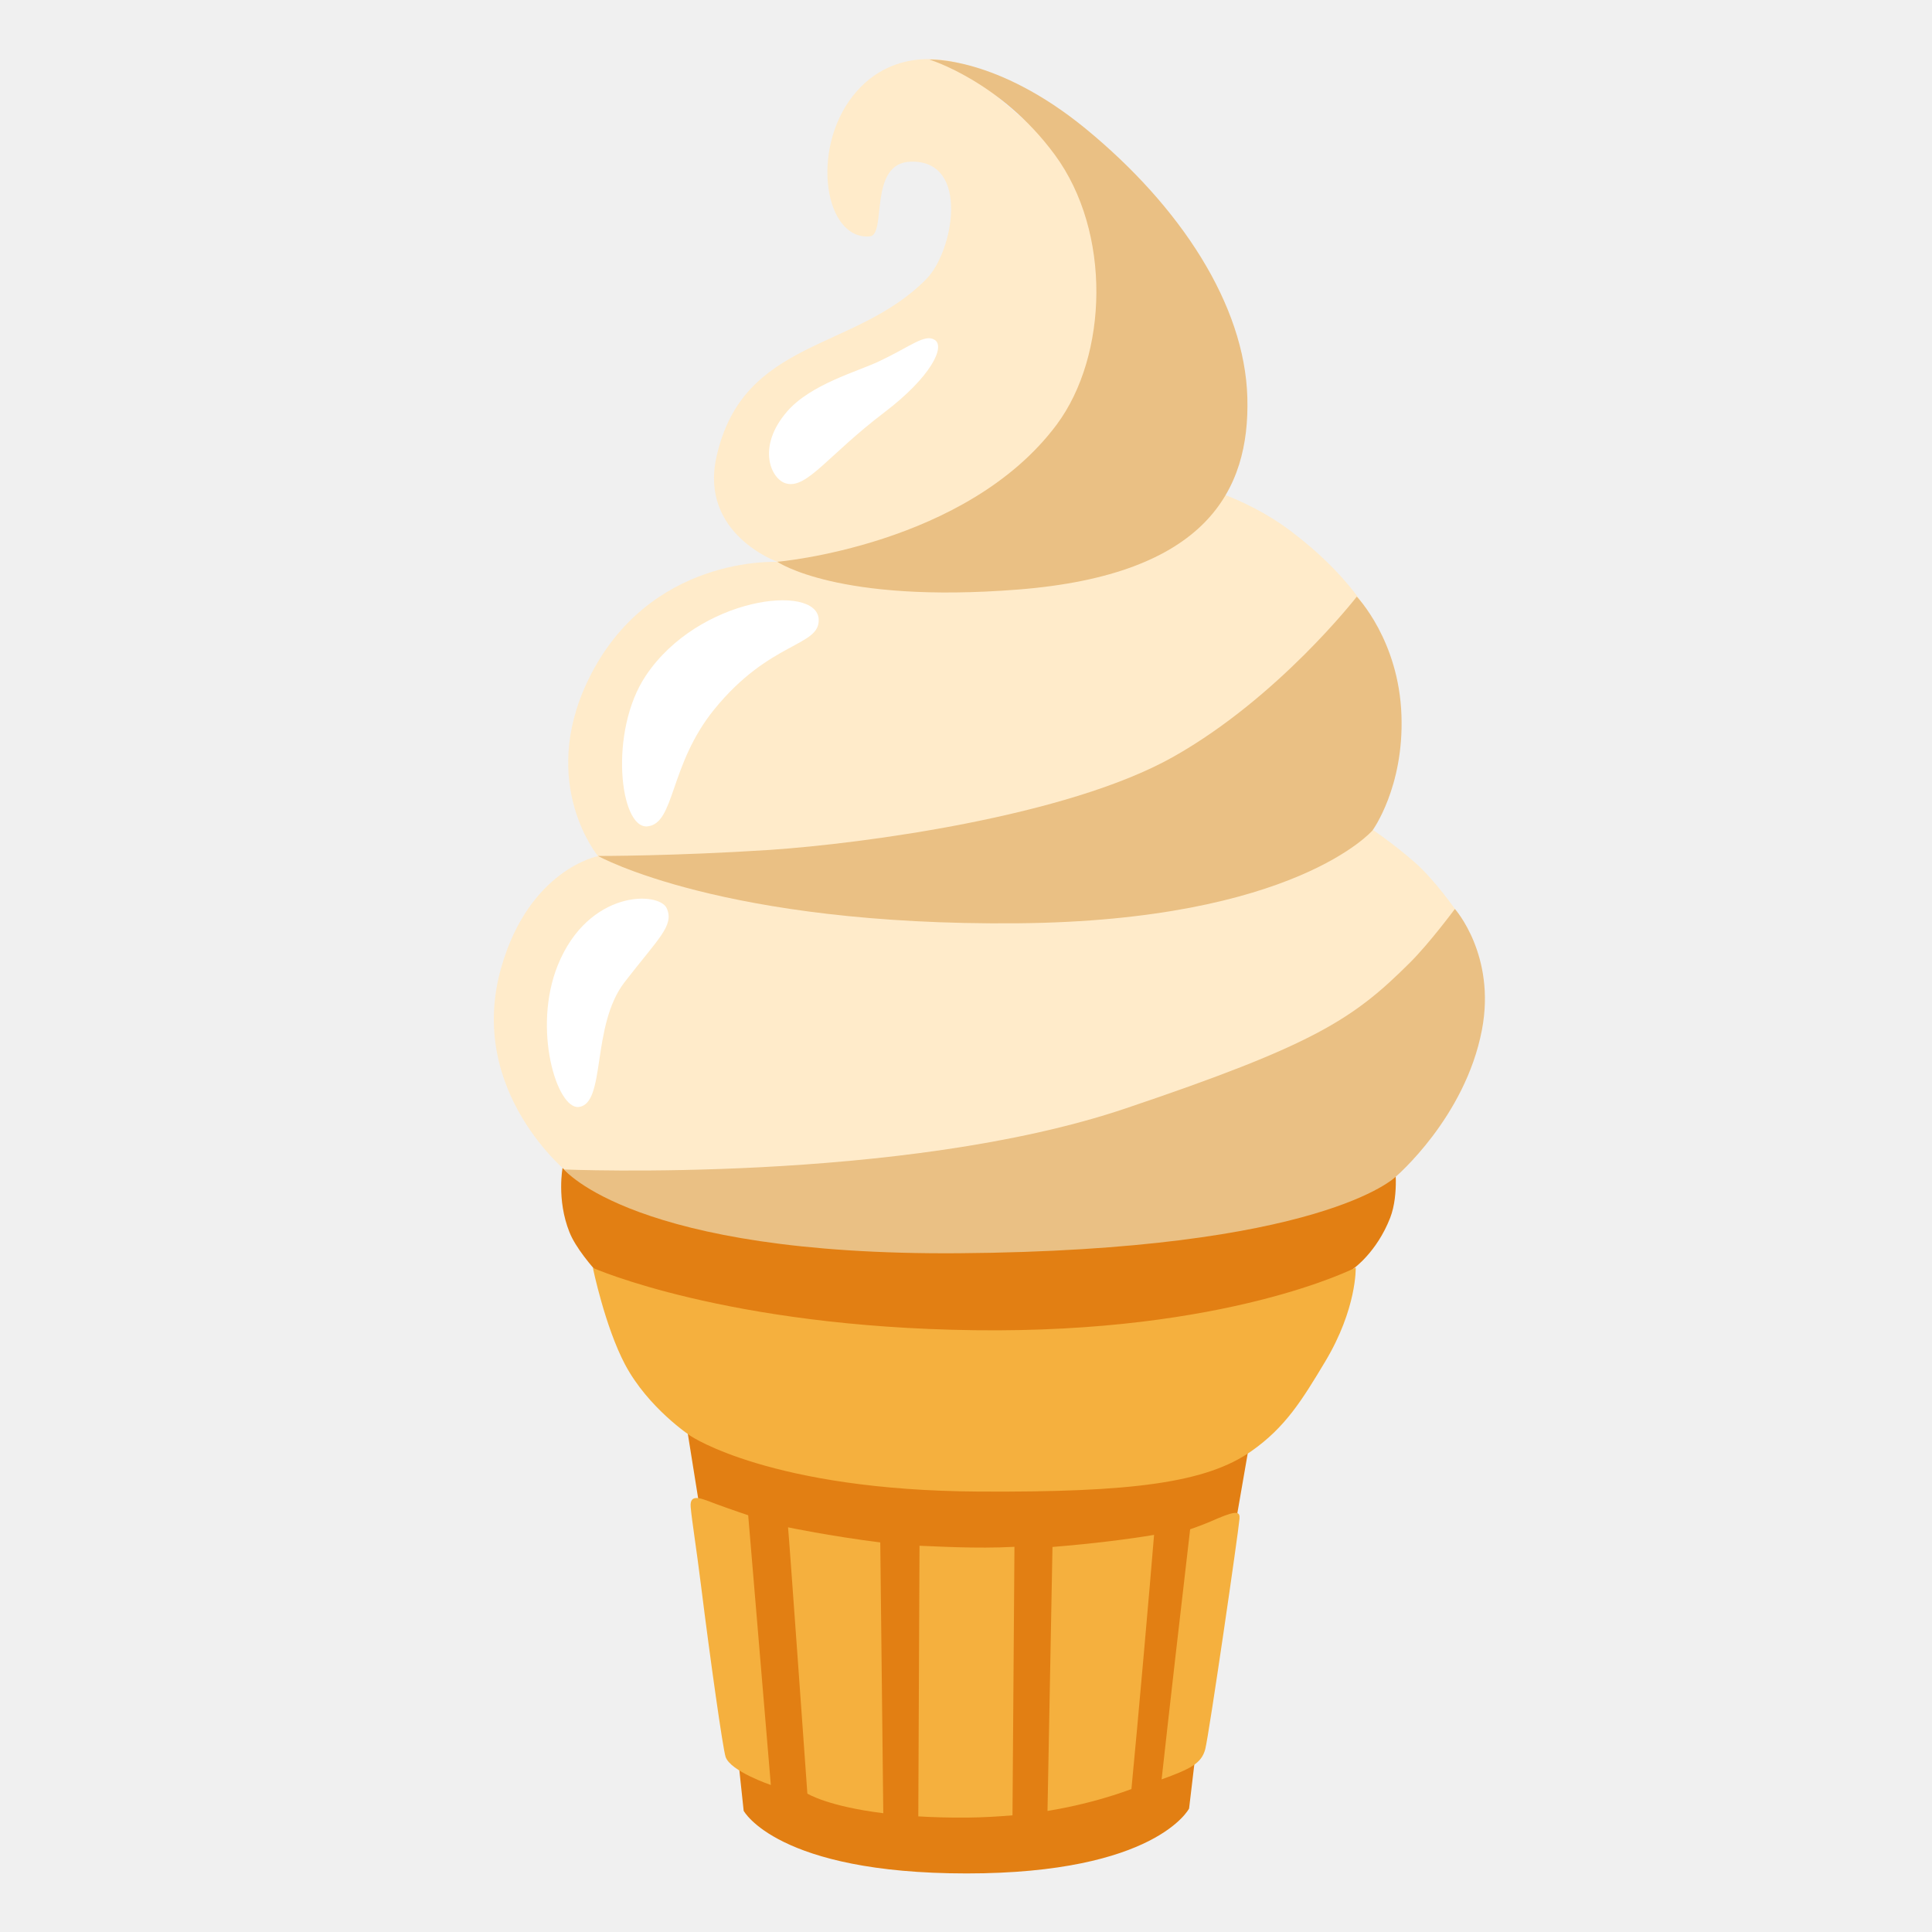
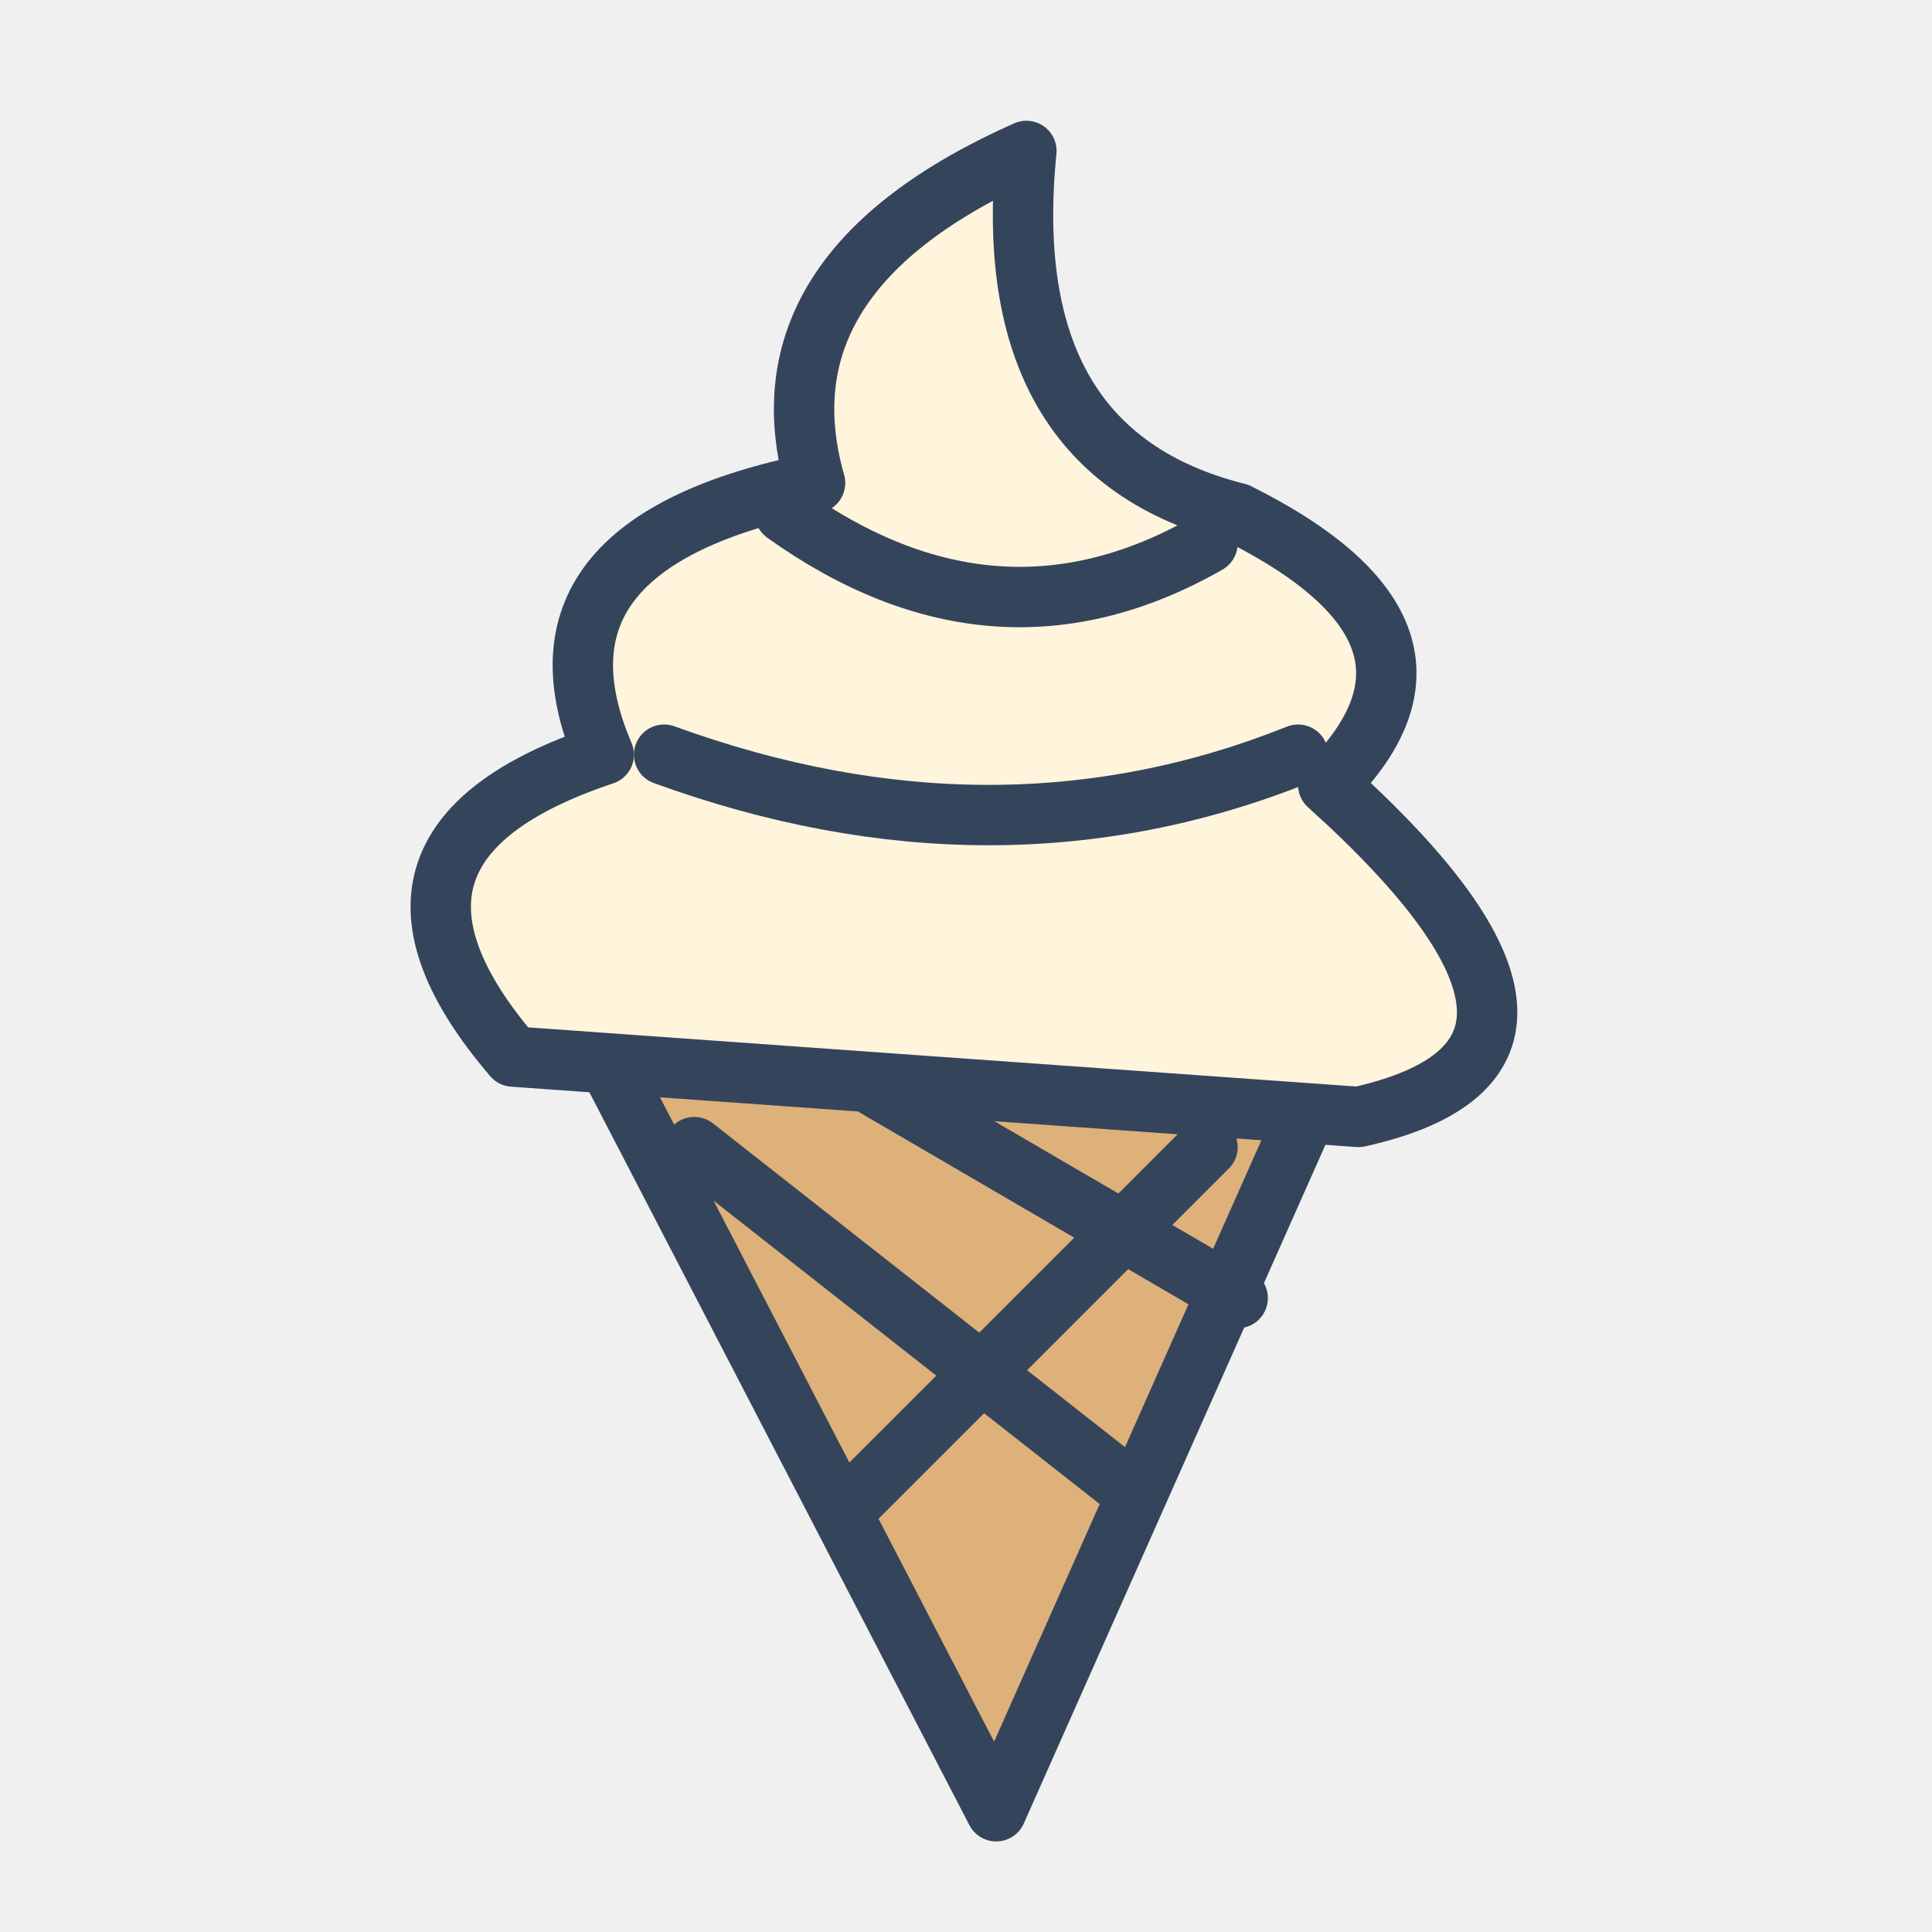
- <svg xmlns="http://www.w3.org/2000/svg" version="1.1" id="Layer_2" x="0px" y="0px" viewBox="0 0 128 128" style="enable-background:new 0 0 128 128;" xml:space="preserve">
-   <path style="fill:#E27F13;" d="M82.56,77.72l-45.28-0.4c0,0-0.42,2.15,0.45,4.32c0.8,2,4.03,4.88,4.03,4.88l3.79,8.35l3.12,19.47  l0.6,5.63c0,0,2.22,4.15,14.77,4.15s14.74-4.3,14.74-4.3l0.43-3.62l3.49-20.11l6.98-12.05c0,0,1.53-1.07,2.42-3.35  c0.62-1.59,0.29-3.83,0.29-3.57S82.56,77.72,82.56,77.72z" />
-   <path style="fill:#F5B03E;" d="M64.84,98.82c10.17,0.06,15.08-0.58,18.07-2.68c2.25-1.58,3.35-3.37,4.88-5.92  c2.12-3.53,2.03-6.24,2.03-6.24s-8.48,4.37-25.25,4.15C48.11,87.92,39.28,84,39.28,84s0.8,3.88,2.13,6.4  c1.54,2.9,4.35,4.74,4.35,4.74S51.09,98.74,64.84,98.82z" />
-   <path style="fill:#F5B03E;" d="M47.51,99.67c1.01,0.37,2.06,0.72,2.06,0.72l1.5,17.87c0,0-2.69-0.91-3-1.87  c-0.18-0.55-1.02-6.48-1.62-11.3c-0.32-2.58-0.61-4.32-0.69-5.24C45.67,98.85,46.56,99.32,47.51,99.67z" />
-   <path style="fill:#F5B03E;" d="M58.32,102.19c-3.4-0.43-6.11-1-6.11-1c0.05,0.37,1.28,17.64,1.28,17.64s1.32,0.84,5.03,1.3  L58.32,102.19z" />
-   <path style="fill:#F5B03E;" d="M67.21,102.48c-2.53,0.14-5.35-0.04-6.29-0.07l-0.08,17.93c0.98,0.06,2.06,0.09,3.27,0.08  c1.04-0.01,2.02-0.07,2.97-0.15L67.21,102.48z" />
-   <g>
-     <path style="fill:#F5B03E;" d="M78.85,101.32c-0.48,4.08-1.49,12.92-1.89,16.57c1.89-0.69,2.64-1.05,2.89-2   c0.25-0.95,2.22-14.53,2.27-15.27c0.04-0.47-0.18-0.55-1.4-0.04C79.95,100.92,79.58,101.06,78.85,101.32z" />
-     <path style="fill:#F5B03E;" d="M76.46,101.69c-1.74,0.29-4.03,0.58-6.73,0.8l-0.33,17.49c2.18-0.36,4.04-0.89,5.56-1.45   C75.37,114.31,76.19,105.02,76.46,101.69z" />
+ <svg xmlns="http://www.w3.org/2000/svg" class="diagram-bild" viewBox="0 0 64 64" aria-hidden="true" focusable="false">
+   <g stroke="#34445B" stroke-width="2" stroke-linecap="round" stroke-linejoin="round">
+     <path d="M19 33H45L33 60Z" fill="#DDB179" />
+     <path d="M23 38L37 49M29 36L41 43M40 38L28 50" fill="none" />
+     <path d="M17 35Q11 28 20 25Q17 18 27 16Q25 9 34 5Q33 15 41 17Q49 21 44 26Q54 35 45 37Z" fill="#FFF4DC" />
+     <path d="M22 25Q33 29 43 25M26 17Q33 22 40 18" fill="none" />
  </g>
-   <path style="fill:#FFEBCA;" d="M57.63,15.66c1.14-0.1-0.14-4.89,2.73-4.95c3.93-0.09,2.81,5.95,1.02,7.77  c-4.74,4.83-12.15,3.9-13.91,11.78c-1.15,5.13,4.05,6.97,4.05,6.97s-8.58-0.49-12.58,7.88c-3.27,6.85,0.68,11.61,0.68,11.61  s-4.53,0.86-6.4,7.34c-2.39,8.28,4.52,13.74,4.52,13.74l29.71,2.39l29.11-13.4l-0.17-6.57c0,0-1.34-1.93-2.66-3.09  c-1.47-1.29-3.06-2.35-3.06-2.35l1.87-8.73c0,0,0.3-5.33-6.99-10.84c-3.27-2.48-6.82-3.17-6.82-3.17s-2.08-12.45-2.5-13.3  c-0.43-0.85-5.12-8.37-5.98-8.88c-0.85-0.51-6.73-5.67-6.73-5.67s-4.2-1.42-7.02,2.17S54.64,15.92,57.63,15.66z" />
-   <path style="fill:#EAC084;" d="M70.01,28.13c-5.98,8.02-18.51,9.09-18.51,9.09s4,2.78,15.94,1.84c12.48-0.98,15.37-6.57,15.2-12.72  S78.21,13.68,71.92,8.52C66.03,3.7,61.58,3.95,61.58,3.95s4.72,1.43,8.3,6.3C73.66,15.38,73.41,23.56,70.01,28.13z" />
-   <path style="fill:#EAC084;" d="M39.62,56.71c0,0,8.28,4.64,27.83,4.46c18.35-0.17,23.48-6.15,23.48-6.15s2.09-2.85,1.92-7.63  c-0.17-4.98-2.96-7.86-2.96-7.86s-5.19,6.7-12.19,10.63s-20.5,5.73-26.72,6.15C44.66,56.72,39.62,56.71,39.62,56.71z" />
-   <path style="fill:#EAC084;" d="M96.39,60.22c0,0,2.74,3.07,1.79,8.02c-1.11,5.81-5.72,9.73-5.72,9.73s-4.87,4.88-28.93,5.06  c-21.52,0.16-26.16-5.55-26.16-5.55s22.42,0.95,37.22-4.05c12.46-4.2,15.06-5.9,18.82-9.65C94.7,62.5,96.39,60.22,96.39,60.22z" />
-   <path style="fill:#FFFFFF;" d="M38.34,73.34c1.83-0.21,0.8-5.36,3.04-8.27c2.25-2.91,3.29-3.74,2.8-4.88  c-0.48-1.14-5.19-1.28-7.23,3.77C35.26,68.17,36.9,73.5,38.34,73.34z" />
-   <path style="fill:#FFFFFF;" d="M54.24,41.02c0.1,1.83-3.22,1.42-6.92,5.98c-3,3.7-2.59,7.57-4.43,7.75  c-1.83,0.17-2.57-6.31-0.1-9.99C46.28,39.54,54.1,38.64,54.24,41.02z" />
-   <path style="fill:#FFFFFF;" d="M61.93,22.52c0.7,0.44-0.21,2.42-3.35,4.81c-3.74,2.84-5.12,5.08-6.5,4.7  c-1.01-0.28-1.97-2.42,0.07-4.77c1.56-1.8,4.62-2.63,6.09-3.32C60.37,22.93,61.27,22.1,61.93,22.52z" />
</svg>
